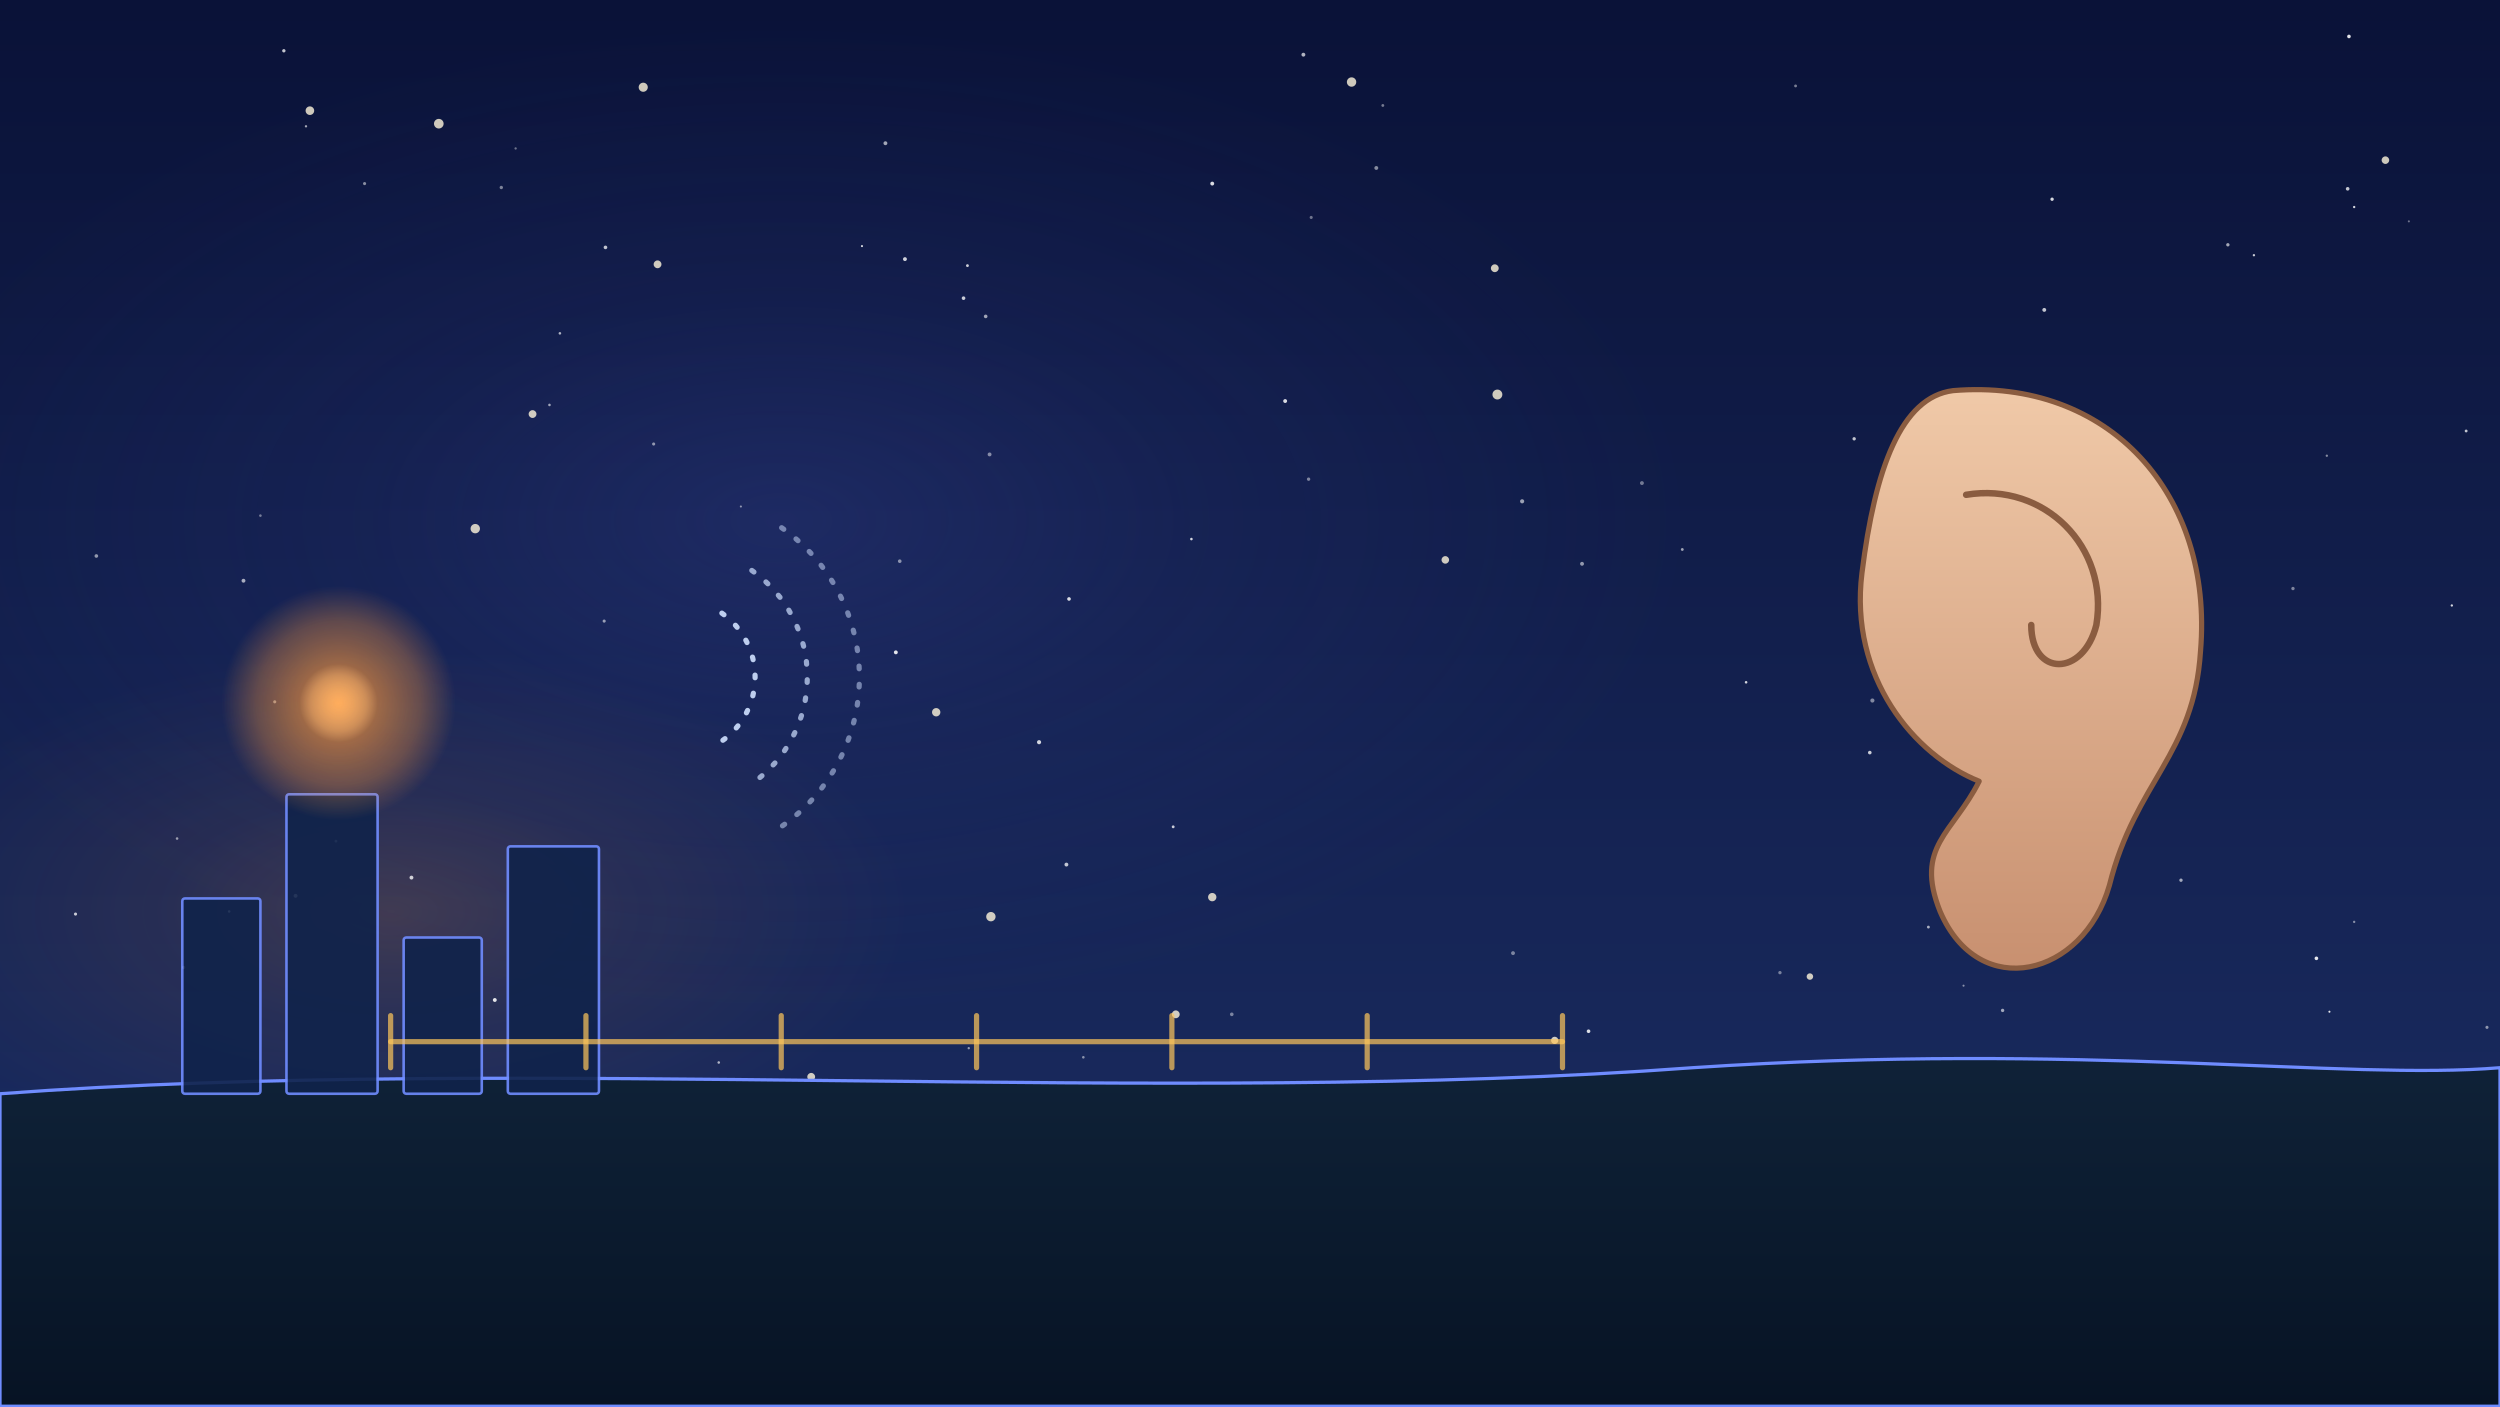
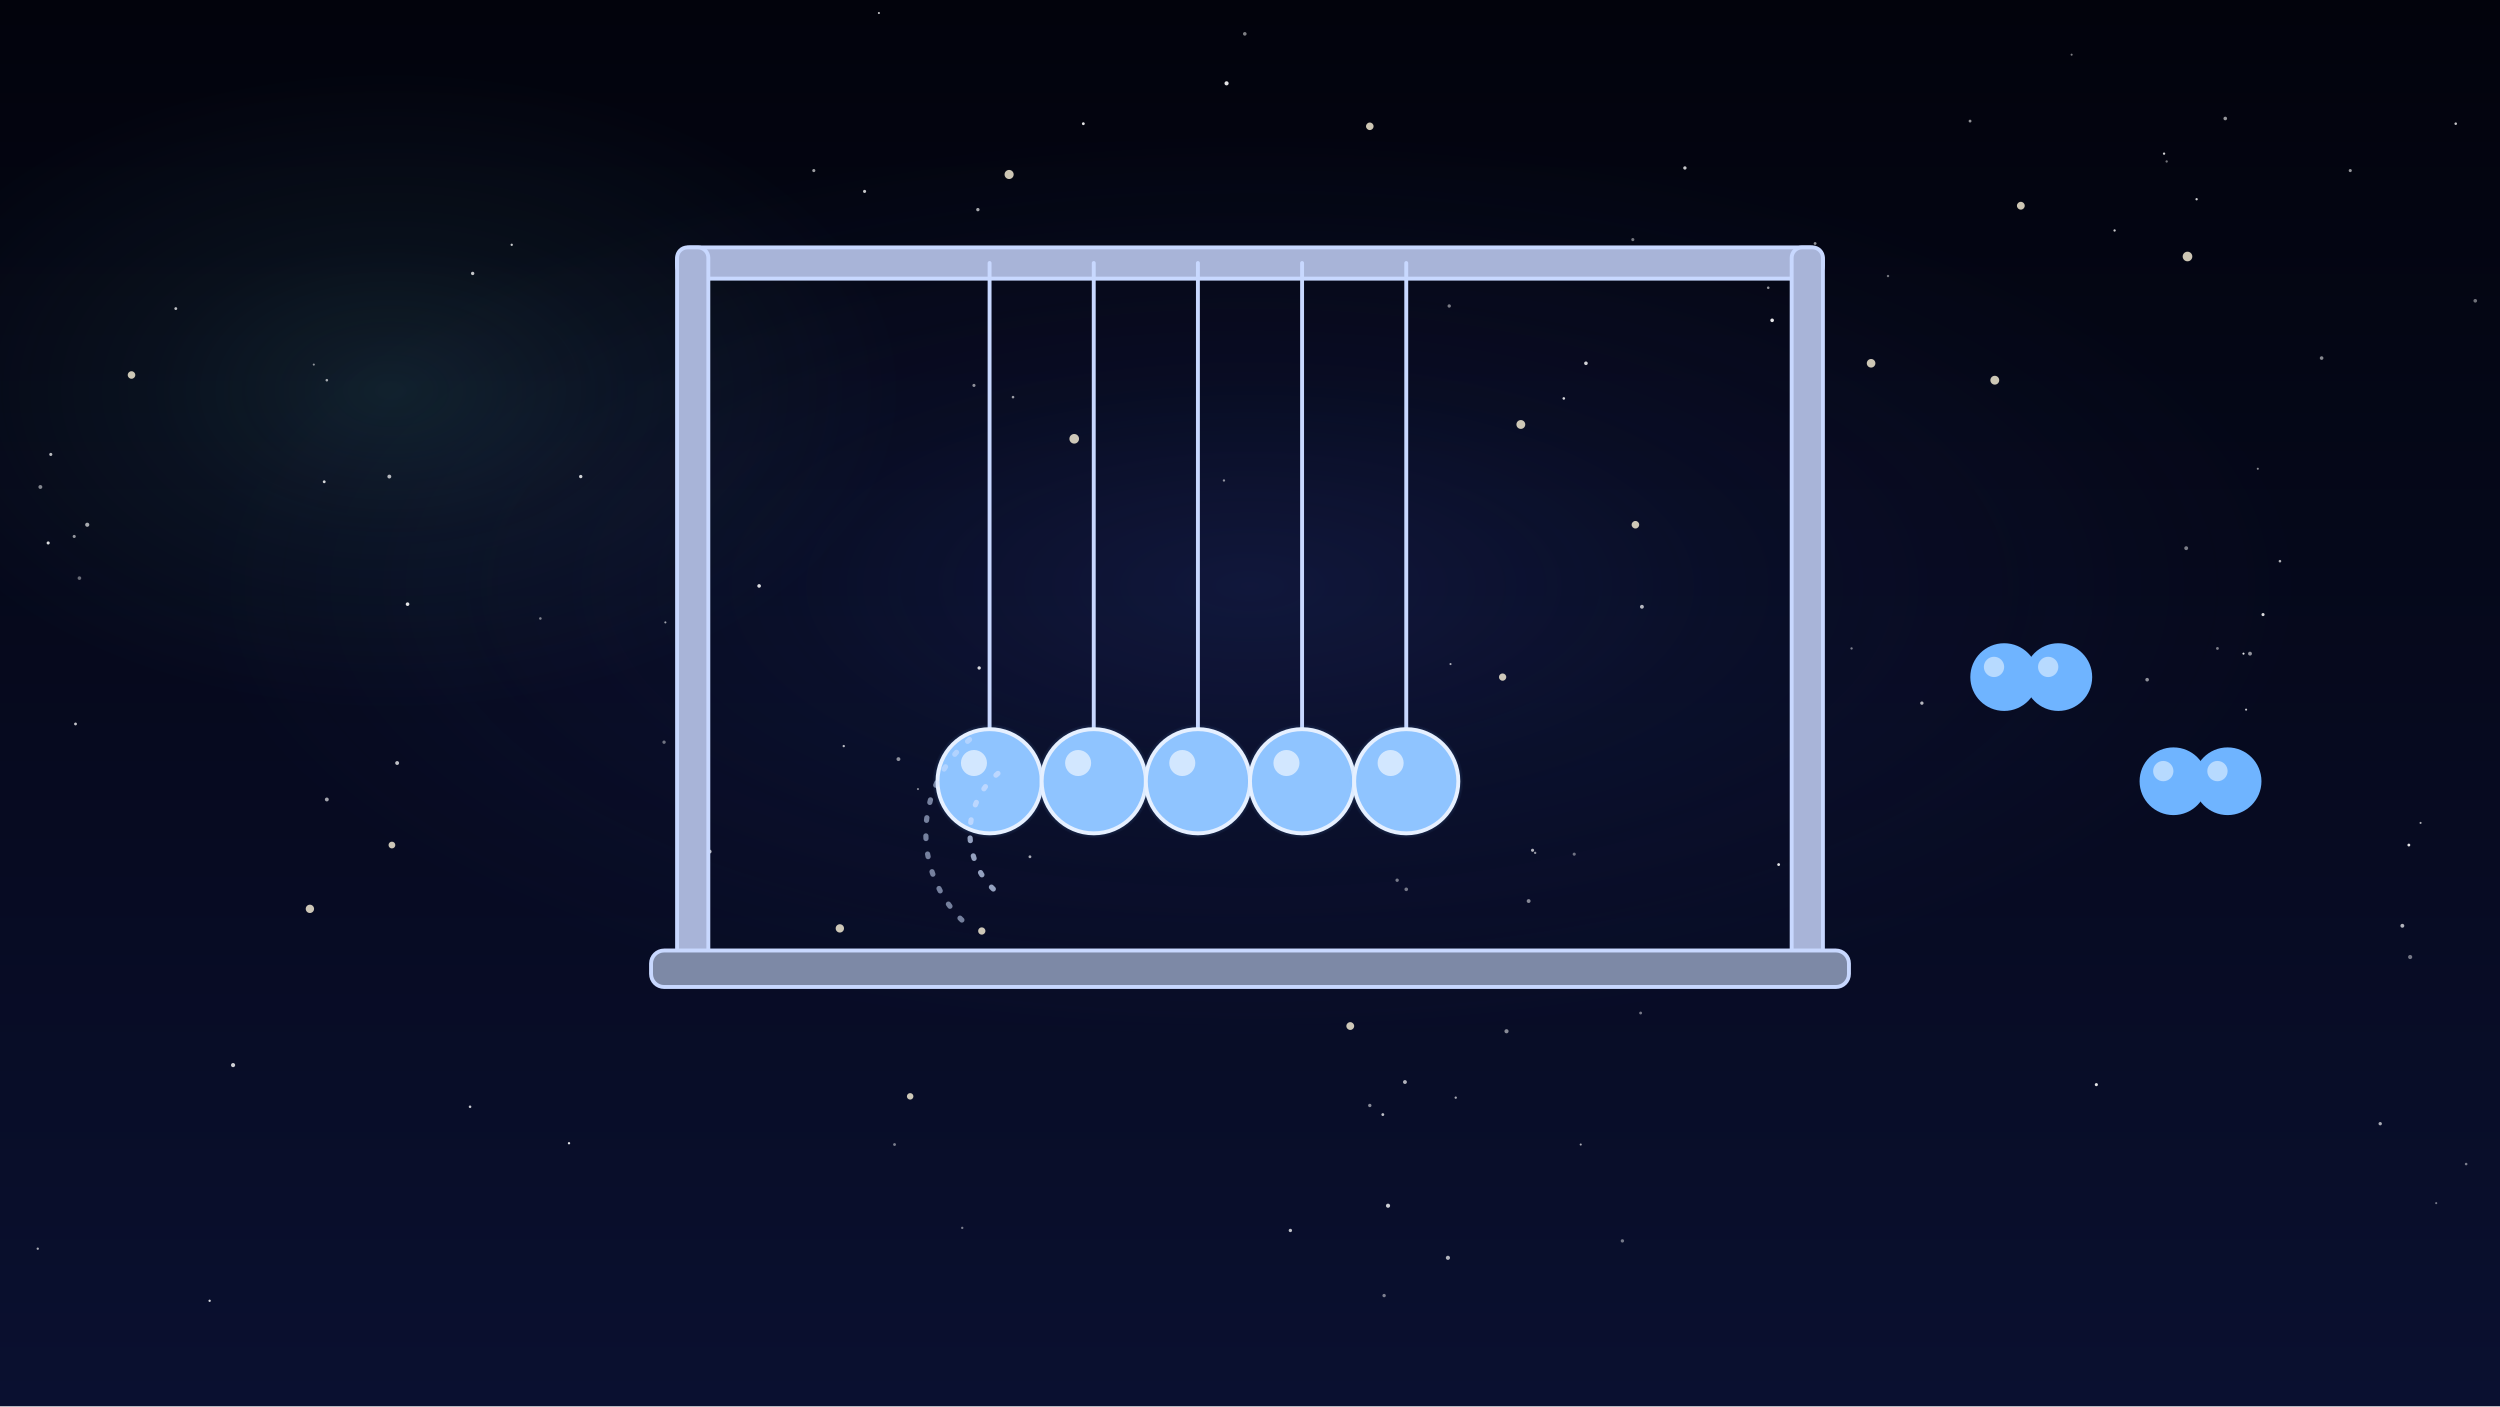
<svg xmlns="http://www.w3.org/2000/svg" viewBox="0 0 1920 1080" width="1920" height="1080">
  <defs>
-     <linearGradient id="U028l1" x1="0" y1="0" x2="0" y2="1">
-       <stop offset="0" stop-color="#0a1238" />
-       <stop offset="1" stop-color="#1c2f66" />
+     <linearGradient id="U027l1" x1="0" y1="0" x2="0" y2="1">
+       <stop offset="0" stop-color="#02030c" />
+       <stop offset="1" stop-color="#0a1030" />
    </linearGradient>
-     <radialGradient id="U028r2" cx=".5" cy=".5" r=".5">
-       <stop offset="0" stop-color="#3c4aa0" stop-opacity="1" />
-       <stop offset="0.45" stop-color="#3c4aa0" stop-opacity=".4" />
-       <stop offset="1" stop-color="#3c4aa0" stop-opacity="0" />
+     <radialGradient id="U027r2" cx=".5" cy=".5" r=".5">
+       <stop offset="0" stop-color="#2a3a88" stop-opacity="1" />
+       <stop offset="0.45" stop-color="#2a3a88" stop-opacity=".4" />
+       <stop offset="1" stop-color="#2a3a88" stop-opacity="0" />
    </radialGradient>
-     <radialGradient id="U028r3" cx=".5" cy=".5" r=".5">
-       <stop offset="0" stop-color="#ff9a3c" stop-opacity="1" />
-       <stop offset="0.45" stop-color="#ff9a3c" stop-opacity=".4" />
-       <stop offset="1" stop-color="#ff9a3c" stop-opacity="0" />
+     <radialGradient id="U027r3" cx=".5" cy=".5" r=".5">
+       <stop offset="0" stop-color="#6fe0d0" stop-opacity="1" />
+       <stop offset="0.45" stop-color="#6fe0d0" stop-opacity=".4" />
+       <stop offset="1" stop-color="#6fe0d0" stop-opacity="0" />
    </radialGradient>
-     <linearGradient id="U028l4" x1="0" y1="0" x2="0" y2="1">
-       <stop offset="0" stop-color="#0f2238" />
-       <stop offset="1" stop-color="#071324" />
-     </linearGradient>
-     <radialGradient id="U028r5" cx=".5" cy=".5" r=".5">
-       <stop offset="0" stop-color="#fff6dc" stop-opacity="1" />
-       <stop offset="0.7" stop-color="#fff6dc" stop-opacity=".4" />
-       <stop offset="1" stop-color="#fff6dc" stop-opacity="0" />
+     <radialGradient id="U027r4" cx=".5" cy=".5" r=".5">
+       <stop offset="0" stop-color="#6fb4ff" stop-opacity="1" />
+       <stop offset="0.8" stop-color="#6fb4ff" stop-opacity=".4" />
+       <stop offset="1" stop-color="#6fb4ff" stop-opacity="0" />
    </radialGradient>
-     <radialGradient id="U028r6" cx=".5" cy=".5" r=".5">
-       <stop offset="0" stop-color="#ff9a3c" stop-opacity="1" />
-       <stop offset="0.7" stop-color="#ff9a3c" stop-opacity=".4" />
-       <stop offset="1" stop-color="#ff9a3c" stop-opacity="0" />
-     </radialGradient>
-     <linearGradient id="U028l7" x1="0" y1="0" x2="0" y2="1">
-       <stop offset="0" stop-color="#f0c9a8" />
-       <stop offset="1" stop-color="#c89070" />
-     </linearGradient>
  </defs>
-   <rect id="bg-sky" width="1920" height="1080" fill="url(#U028l1)" />
-   <g id="mv-drift-nebula-bg-u028">
-     <ellipse cx="600" cy="400" rx="700" ry="380" fill="url(#U028r2)" opacity="0.3" />
-   </g>
-   <ellipse cx="300" cy="700" rx="400" ry="200" fill="url(#U028r3)" opacity="0.18" />
+   <rect id="bg-sky" width="1920" height="1080" fill="url(#U027l1)" />
+   <g id="mv-drift-nebula-bg-u027">
+     <ellipse cx="960" cy="450" rx="800" ry="350" fill="url(#U027r2)" opacity="0.3" />
+   </g>
+   <ellipse cx="300" cy="300" rx="400" ry="250" fill="url(#U027r3)" opacity="0.12" />
  <g id="stars-bg-small">
-     <circle cx="1001" cy="42" r="1.5" fill="#fff" opacity="0.68" />
-     <circle cx="1226" cy="929" r="0.8" fill="#fff" opacity="0.58" />
-     <circle cx="798" cy="570" r="1.6" fill="#fff" opacity="0.81" />
-     <circle cx="1436" cy="578" r="1.4" fill="#fff" opacity="0.77" />
-     <circle cx="1261" cy="371" r="1.5" fill="#fff" opacity="0.41" />
-     <circle cx="1477" cy="566" r="1.1" fill="#fff" opacity="0.61" />
-     <circle cx="187" cy="446" r="1.5" fill="#fff" opacity="0.63" />
-     <circle cx="1789" cy="777" r="0.8" fill="#fff" opacity="0.89" />
-     <circle cx="1628" cy="585" r="1.1" fill="#fff" opacity="0.54" />
-     <circle cx="200" cy="396" r="1.0" fill="#fff" opacity="0.42" />
-     <circle cx="1361" cy="989" r="1.6" fill="#fff" opacity="0.87" />
-     <circle cx="1910" cy="789" r="1.2" fill="#fff" opacity="0.52" />
-     <circle cx="464" cy="477" r="1.2" fill="#fff" opacity="0.56" />
-     <circle cx="744" cy="805" r="0.9" fill="#fff" opacity="0.54" />
-     <circle cx="987" cy="308" r="1.5" fill="#fff" opacity="0.84" />
-     <circle cx="327" cy="877" r="1.6" fill="#fff" opacity="0.62" />
-     <circle cx="218" cy="39" r="1.3" fill="#fff" opacity="0.75" />
-     <circle cx="1341" cy="524" r="1.0" fill="#fff" opacity="0.81" />
-     <circle cx="1286" cy="893" r="1.0" fill="#fff" opacity="0.90" />
-     <circle cx="176" cy="700" r="1.0" fill="#fff" opacity="0.90" />
-     <circle cx="1380" cy="944" r="1.4" fill="#fff" opacity="0.46" />
-     <circle cx="441" cy="969" r="1.4" fill="#fff" opacity="0.80" />
-     <circle cx="211" cy="539" r="1.2" fill="#fff" opacity="0.52" />
-     <circle cx="1379" cy="66" r="1.1" fill="#fff" opacity="0.45" />
-     <circle cx="1103" cy="949" r="1.0" fill="#fff" opacity="0.68" />
-     <circle cx="695" cy="199" r="1.5" fill="#fff" opacity="0.80" />
-     <circle cx="1367" cy="747" r="1.3" fill="#fff" opacity="0.42" />
-     <circle cx="396" cy="114" r="0.9" fill="#fff" opacity="0.40" />
-     <circle cx="136" cy="644" r="1.0" fill="#fff" opacity="0.55" />
-     <circle cx="552" cy="816" r="1.0" fill="#fff" opacity="0.65" />
-     <circle cx="1438" cy="538" r="1.6" fill="#fff" opacity="0.47" />
-     <circle cx="316" cy="674" r="1.5" fill="#fff" opacity="0.77" />
-     <circle cx="523" cy="893" r="1.0" fill="#fff" opacity="0.51" />
-     <circle cx="868" cy="867" r="0.9" fill="#fff" opacity="0.84" />
-     <circle cx="1543" cy="435" r="1.3" fill="#fff" opacity="0.62" />
-     <circle cx="1254" cy="954" r="0.9" fill="#fff" opacity="0.54" />
-     <circle cx="58" cy="702" r="1.2" fill="#fff" opacity="0.76" />
-     <circle cx="235" cy="97" r="0.9" fill="#fff" opacity="0.63" />
-     <circle cx="662" cy="189" r="0.8" fill="#fff" opacity="0.87" />
-     <circle cx="502" cy="341" r="1.2" fill="#fff" opacity="0.53" />
-     <circle cx="569" cy="389" r="0.8" fill="#fff" opacity="0.52" />
-     <circle cx="1057" cy="129" r="1.5" fill="#fff" opacity="0.50" />
-     <circle cx="1787" cy="350" r="0.9" fill="#fff" opacity="0.49" />
-     <circle cx="1883" cy="465" r="0.9" fill="#fff" opacity="0.82" />
-     <circle cx="1761" cy="452" r="1.3" fill="#fff" opacity="0.46" />
-     <circle cx="430" cy="256" r="1.0" fill="#fff" opacity="0.66" />
-     <circle cx="1292" cy="422" r="1.1" fill="#fff" opacity="0.59" />
-     <circle cx="1169" cy="385" r="1.6" fill="#fff" opacity="0.58" />
-     <circle cx="1882" cy="837" r="0.9" fill="#fff" opacity="0.89" />
-     <circle cx="1486" cy="891" r="1.2" fill="#fff" opacity="0.48" />
-     <circle cx="1808" cy="708" r="0.9" fill="#fff" opacity="0.49" />
-     <circle cx="757" cy="243" r="1.4" fill="#fff" opacity="0.60" />
-     <circle cx="141" cy="743" r="1.3" fill="#fff" opacity="0.65" />
-     <circle cx="465" cy="190" r="1.4" fill="#fff" opacity="0.74" />
-     <circle cx="212" cy="887" r="1.2" fill="#fff" opacity="0.86" />
-     <circle cx="1220" cy="792" r="1.4" fill="#fff" opacity="0.85" />
-     <circle cx="1483" cy="879" r="1.5" fill="#fff" opacity="0.41" />
-     <circle cx="1183" cy="928" r="1.1" fill="#fff" opacity="0.65" />
-     <circle cx="1803" cy="145" r="1.4" fill="#fff" opacity="0.75" />
-     <circle cx="1850" cy="170" r="0.8" fill="#fff" opacity="0.40" />
-     <circle cx="74" cy="427" r="1.4" fill="#fff" opacity="0.54" />
-     <circle cx="1162" cy="732" r="1.5" fill="#fff" opacity="0.44" />
-     <circle cx="1675" cy="676" r="1.3" fill="#fff" opacity="0.61" />
-     <circle cx="258" cy="646" r="1.1" fill="#fff" opacity="0.58" />
-     <circle cx="760" cy="349" r="1.5" fill="#fff" opacity="0.48" />
-     <circle cx="1537" cy="418" r="0.9" fill="#fff" opacity="0.89" />
-     <circle cx="1183" cy="835" r="1.5" fill="#fff" opacity="0.67" />
-     <circle cx="130" cy="994" r="1.5" fill="#fff" opacity="0.50" />
-     <circle cx="1808" cy="159" r="0.9" fill="#fff" opacity="0.83" />
-     <circle cx="688" cy="501" r="1.5" fill="#fff" opacity="0.88" />
-     <circle cx="1779" cy="736" r="1.4" fill="#fff" opacity="0.89" />
-     <circle cx="901" cy="635" r="1.1" fill="#fff" opacity="0.77" />
-     <circle cx="385" cy="144" r="1.3" fill="#fff" opacity="0.46" />
-     <circle cx="915" cy="414" r="1.0" fill="#fff" opacity="0.82" />
-     <circle cx="740" cy="229" r="1.4" fill="#fff" opacity="0.78" />
-     <circle cx="819" cy="664" r="1.5" fill="#fff" opacity="0.74" />
-     <circle cx="1894" cy="331" r="1.1" fill="#fff" opacity="0.75" />
-     <circle cx="1424" cy="337" r="1.3" fill="#fff" opacity="0.74" />
-     <circle cx="1731" cy="196" r="0.9" fill="#fff" opacity="0.78" />
-     <circle cx="1007" cy="167" r="1.2" fill="#fff" opacity="0.40" />
-     <circle cx="691" cy="431" r="1.4" fill="#fff" opacity="0.50" />
-     <circle cx="931" cy="141" r="1.5" fill="#fff" opacity="0.84" />
-     <circle cx="946" cy="779" r="1.4" fill="#fff" opacity="0.43" />
-     <circle cx="1616" cy="496" r="1.5" fill="#fff" opacity="0.89" />
-     <circle cx="680" cy="110" r="1.5" fill="#fff" opacity="0.62" />
-     <circle cx="380" cy="768" r="1.5" fill="#fff" opacity="0.87" />
-     <circle cx="1460" cy="431" r="1.2" fill="#fff" opacity="0.58" />
-     <circle cx="1215" cy="433" r="1.5" fill="#fff" opacity="0.54" />
-     <circle cx="1508" cy="757" r="0.8" fill="#fff" opacity="0.50" />
-     <circle cx="1672" cy="829" r="0.9" fill="#fff" opacity="0.72" />
-     <circle cx="1390" cy="886" r="1.5" fill="#fff" opacity="0.53" />
-     <circle cx="1570" cy="238" r="1.5" fill="#fff" opacity="0.75" />
-     <circle cx="280" cy="141" r="1.2" fill="#fff" opacity="0.51" />
-     <circle cx="743" cy="204" r="1.1" fill="#fff" opacity="0.78" />
-     <circle cx="1804" cy="28" r="1.4" fill="#fff" opacity="0.88" />
-     <circle cx="1481" cy="712" r="1.1" fill="#fff" opacity="0.64" />
-     <circle cx="821" cy="460" r="1.4" fill="#fff" opacity="0.84" />
-     <circle cx="422" cy="311" r="1.0" fill="#fff" opacity="0.60" />
-     <circle cx="1576" cy="153" r="1.3" fill="#fff" opacity="0.83" />
-     <circle cx="129" cy="855" r="0.9" fill="#fff" opacity="0.63" />
-     <circle cx="478" cy="932" r="1.2" fill="#fff" opacity="0.69" />
-     <circle cx="1062" cy="81" r="1.1" fill="#fff" opacity="0.44" />
-     <circle cx="1538" cy="776" r="1.3" fill="#fff" opacity="0.60" />
-     <circle cx="1711" cy="188" r="1.3" fill="#fff" opacity="0.62" />
-     <circle cx="1504" cy="358" r="1.5" fill="#fff" opacity="0.86" />
-     <circle cx="227" cy="688" r="1.5" fill="#fff" opacity="0.85" />
-     <circle cx="676" cy="990" r="1.0" fill="#fff" opacity="0.44" />
-     <circle cx="832" cy="812" r="1.0" fill="#fff" opacity="0.50" />
-     <circle cx="1005" cy="368" r="1.3" fill="#fff" opacity="0.46" />
-     <circle cx="1615" cy="349" r="1.2" fill="#fff" opacity="0.71" />
-   </g>
-   <g id="mv-glint-s1-u028">
-     <circle cx="494" cy="67" r="3.5" fill="#fff6dc" opacity=".8" />
-     <circle cx="903" cy="779" r="3.0" fill="#fff6dc" opacity=".8" />
-     <circle cx="1832" cy="123" r="2.9" fill="#fff6dc" opacity=".8" />
-     <circle cx="1038" cy="63" r="3.6" fill="#fff6dc" opacity=".8" />
-     <circle cx="1110" cy="430" r="2.9" fill="#fff6dc" opacity=".8" />
-     <circle cx="409" cy="318" r="3.0" fill="#fff6dc" opacity=".8" />
-   </g>
-   <g id="mv-glint-s2-u028">
-     <circle cx="1148" cy="206" r="3.0" fill="#fff6dc" opacity=".8" />
-     <circle cx="365" cy="406" r="3.6" fill="#fff6dc" opacity=".8" />
-     <circle cx="719" cy="547" r="3.2" fill="#fff6dc" opacity=".8" />
-     <circle cx="238" cy="85" r="3.3" fill="#fff6dc" opacity=".8" />
-     <circle cx="1150" cy="303" r="3.8" fill="#fff6dc" opacity=".8" />
-     <circle cx="337" cy="95" r="3.7" fill="#fff6dc" opacity=".8" />
-   </g>
-   <g id="mv-glint-s3-u028">
-     <circle cx="623" cy="827" r="3.0" fill="#fff6dc" opacity=".8" />
-     <circle cx="1390" cy="750" r="2.5" fill="#fff6dc" opacity=".8" />
-     <circle cx="1194" cy="799" r="2.8" fill="#fff6dc" opacity=".8" />
-     <circle cx="505" cy="203" r="3.0" fill="#fff6dc" opacity=".8" />
-     <circle cx="761" cy="704" r="3.6" fill="#fff6dc" opacity=".8" />
-     <circle cx="931" cy="689" r="3.2" fill="#fff6dc" opacity=".8" />
-   </g>
-   <g id="ground-bg">
-     <path d="M0 840C400 810 900 850 1300 820C1600 800 1800 830 1920 820L1920 1080L0 1080Z" fill="url(#U028l4)" stroke="#6f8cff" stroke-width="2.5" stroke-linecap="round" stroke-linejoin="round" opacity="1" />
-   </g>
-   <g id="city-skyline-bg">
-     <rect x="140" y="690" width="60" height="150" rx="2" fill="#10224a" stroke="#6f8cff" stroke-width="2" opacity="0.9" />
-     <rect x="220" y="610" width="70" height="230" rx="2" fill="#10224a" stroke="#6f8cff" stroke-width="2" opacity="0.9" />
-     <rect x="310" y="720" width="60" height="120" rx="2" fill="#10224a" stroke="#6f8cff" stroke-width="2" opacity="0.9" />
-     <rect x="390" y="650" width="70" height="190" rx="2" fill="#10224a" stroke="#6f8cff" stroke-width="2" opacity="0.9" />
-   </g>
-   <g id="mv-core-swell-fireball">
-     <circle cx="260" cy="540" r="30" fill="url(#U028r5)" stroke="none" stroke-width="3" opacity="1" />
-     <circle cx="260" cy="540" r="90" fill="url(#U028r6)" stroke="none" stroke-width="3" opacity="0.8" />
-   </g>
-   <g id="distance-ruler-line">
-     <path d="M300 800L1200 800" fill="none" stroke="#ffc65a" stroke-width="4" stroke-linecap="round" stroke-linejoin="round" opacity="0.7" />
-     <path d="M300 780L300 820" fill="none" stroke="#ffc65a" stroke-width="4" stroke-linecap="round" stroke-linejoin="round" opacity="0.7" />
-     <path d="M450 780L450 820" fill="none" stroke="#ffc65a" stroke-width="4" stroke-linecap="round" stroke-linejoin="round" opacity="0.7" />
-     <path d="M600 780L600 820" fill="none" stroke="#ffc65a" stroke-width="4" stroke-linecap="round" stroke-linejoin="round" opacity="0.7" />
-     <path d="M750 780L750 820" fill="none" stroke="#ffc65a" stroke-width="4" stroke-linecap="round" stroke-linejoin="round" opacity="0.7" />
-     <path d="M900 780L900 820" fill="none" stroke="#ffc65a" stroke-width="4" stroke-linecap="round" stroke-linejoin="round" opacity="0.7" />
-     <path d="M1050 780L1050 820" fill="none" stroke="#ffc65a" stroke-width="4" stroke-linecap="round" stroke-linejoin="round" opacity="0.7" />
-     <path d="M1200 780L1200 820" fill="none" stroke="#ffc65a" stroke-width="4" stroke-linecap="round" stroke-linejoin="round" opacity="0.7" />
-   </g>
-   <g id="mv-path-sound-wave" data-path="M520 520C700 520 900 520 1050 520" data-rot="0" data-dur="2.2">
-     <path d="M554.4 470.9A60 60 0 0 1 554.4 569.1" fill="none" stroke="#cfe0ff" stroke-width="4" stroke-linecap="round" stroke-linejoin="round" opacity="0.9" stroke-dasharray="2 12" />
-     <path d="M577.4 438.1A100 100 0 0 1 577.4 601.9" fill="none" stroke="#cfe0ff" stroke-width="4" stroke-linecap="round" stroke-linejoin="round" opacity="0.702" stroke-dasharray="2 12" />
-     <path d="M600.3 405.3A140 140 0 0 1 600.3 634.7" fill="none" stroke="#cfe0ff" stroke-width="4" stroke-linecap="round" stroke-linejoin="round" opacity="0.504" stroke-dasharray="2 12" />
-   </g>
-   <g id="mv-shake-ear-organ" data-amp="3" data-delay="2.4">
-     <path d="M1500 300C1620 290 1700 380 1690 500C1685 580 1640 600 1620 680C1600 750 1520 770 1490 700C1470 650 1500 640 1520 600C1470 580 1420 520 1430 440C1440 360 1460 305 1500 300Z" fill="url(#U028l7)" stroke="#8a5c40" stroke-width="4" stroke-linecap="round" stroke-linejoin="round" opacity="1" />
-     <path d="M1510 380C1570 370 1620 420 1610 480C1600 520 1560 520 1560 480" fill="none" stroke="#8a5c40" stroke-width="5" stroke-linecap="round" stroke-linejoin="round" opacity="1" />
+     <circle cx="1610" cy="833" r="1.2" fill="#fff" opacity="0.89" />
+     <circle cx="251" cy="614" r="1.5" fill="#fff" opacity="0.63" />
+     <circle cx="1394" cy="187" r="1.1" fill="#fff" opacity="0.56" />
+     <circle cx="393" cy="188" r="0.9" fill="#fff" opacity="0.78" />
+     <circle cx="1894" cy="894" r="1.0" fill="#fff" opacity="0.47" />
+     <circle cx="1157" cy="792" r="1.6" fill="#fff" opacity="0.52" />
+     <circle cx="1662" cy="118" r="0.9" fill="#fff" opacity="0.81" />
+     <circle cx="1246" cy="953" r="1.3" fill="#fff" opacity="0.44" />
+     <circle cx="687" cy="879" r="1.1" fill="#fff" opacity="0.46" />
+     <circle cx="1422" cy="498" r="0.9" fill="#fff" opacity="0.47" />
+     <circle cx="991" cy="945" r="1.3" fill="#fff" opacity="0.75" />
+     <circle cx="61" cy="444" r="1.4" fill="#fff" opacity="0.40" />
+     <circle cx="752" cy="513" r="1.3" fill="#fff" opacity="0.84" />
+     <circle cx="1066" cy="926" r="1.6" fill="#fff" opacity="0.80" />
+     <circle cx="625" cy="131" r="1.2" fill="#fff" opacity="0.61" />
+     <circle cx="1062" cy="856" r="1.1" fill="#fff" opacity="0.74" />
+     <circle cx="1261" cy="466" r="1.5" fill="#fff" opacity="0.70" />
+     <circle cx="1179" cy="655" r="0.9" fill="#fff" opacity="0.57" />
+     <circle cx="1783" cy="275" r="1.4" fill="#fff" opacity="0.52" />
+     <circle cx="1725" cy="545" r="0.8" fill="#fff" opacity="0.77" />
+     <circle cx="1738" cy="472" r="1.2" fill="#fff" opacity="0.85" />
+     <circle cx="942" cy="64" r="1.6" fill="#fff" opacity="0.89" />
+     <circle cx="510" cy="570" r="1.3" fill="#fff" opacity="0.42" />
+     <circle cx="1214" cy="879" r="0.8" fill="#fff" opacity="0.66" />
+     <circle cx="511" cy="478" r="0.8" fill="#fff" opacity="0.62" />
+     <circle cx="1114" cy="510" r="0.8" fill="#fff" opacity="0.66" />
+     <circle cx="791" cy="658" r="1.1" fill="#fff" opacity="0.65" />
+     <circle cx="29" cy="959" r="0.9" fill="#fff" opacity="0.65" />
+     <circle cx="1709" cy="91" r="1.4" fill="#fff" opacity="0.58" />
+     <circle cx="1254" cy="184" r="1.2" fill="#fff" opacity="0.45" />
+     <circle cx="1649" cy="522" r="1.4" fill="#fff" opacity="0.55" />
+     <circle cx="1476" cy="540" r="1.3" fill="#fff" opacity="0.70" />
+     <circle cx="1052" cy="849" r="1.3" fill="#fff" opacity="0.52" />
+     <circle cx="415" cy="475" r="1.0" fill="#fff" opacity="0.48" />
+     <circle cx="1664" cy="124" r="0.9" fill="#fff" opacity="0.44" />
+     <circle cx="1201" cy="306" r="1.0" fill="#fff" opacity="0.84" />
+     <circle cx="1361" cy="246" r="1.4" fill="#fff" opacity="0.90" />
+     <circle cx="1851" cy="735" r="1.6" fill="#fff" opacity="0.44" />
+     <circle cx="1294" cy="129" r="1.3" fill="#fff" opacity="0.77" />
+     <circle cx="675" cy="10" r="0.8" fill="#fff" opacity="0.76" />
+     <circle cx="446" cy="366" r="1.3" fill="#fff" opacity="0.82" />
+     <circle cx="1591" cy="42" r="0.8" fill="#fff" opacity="0.49" />
+     <circle cx="781" cy="735" r="1.2" fill="#fff" opacity="0.41" />
+     <circle cx="1703" cy="498" r="1.1" fill="#fff" opacity="0.47" />
+     <circle cx="313" cy="464" r="1.4" fill="#fff" opacity="0.89" />
+     <circle cx="1805" cy="131" r="1.2" fill="#fff" opacity="0.58" />
+     <circle cx="67" cy="403" r="1.6" fill="#fff" opacity="0.65" />
+     <circle cx="241" cy="280" r="0.8" fill="#fff" opacity="0.54" />
+     <circle cx="1723" cy="502" r="0.8" fill="#fff" opacity="0.90" />
+     <circle cx="1079" cy="831" r="1.5" fill="#fff" opacity="0.68" />
+     <circle cx="1624" cy="177" r="0.9" fill="#fff" opacity="0.78" />
+     <circle cx="1728" cy="502" r="1.5" fill="#fff" opacity="0.56" />
+     <circle cx="361" cy="850" r="1.0" fill="#fff" opacity="0.77" />
+     <circle cx="1901" cy="231" r="1.4" fill="#fff" opacity="0.43" />
+     <circle cx="1080" cy="683" r="1.4" fill="#fff" opacity="0.44" />
+     <circle cx="1377" cy="641" r="1.3" fill="#fff" opacity="0.42" />
+     <circle cx="437" cy="878" r="0.9" fill="#fff" opacity="0.89" />
+     <circle cx="648" cy="573" r="0.9" fill="#fff" opacity="0.72" />
+     <circle cx="1687" cy="153" r="0.9" fill="#fff" opacity="0.81" />
+     <circle cx="778" cy="305" r="1.0" fill="#fff" opacity="0.60" />
+     <circle cx="751" cy="161" r="1.3" fill="#fff" opacity="0.65" />
+     <circle cx="912" cy="603" r="1.6" fill="#fff" opacity="0.49" />
+     <circle cx="705" cy="606" r="0.8" fill="#fff" opacity="0.52" />
+     <circle cx="1845" cy="711" r="1.5" fill="#fff" opacity="0.69" />
+     <circle cx="1734" cy="360" r="0.8" fill="#fff" opacity="0.54" />
+     <circle cx="898" cy="568" r="1.5" fill="#fff" opacity="0.84" />
+     <circle cx="39" cy="349" r="1.2" fill="#fff" opacity="0.72" />
+     <circle cx="31" cy="374" r="1.5" fill="#fff" opacity="0.51" />
+     <circle cx="956" cy="26" r="1.4" fill="#fff" opacity="0.49" />
+     <circle cx="690" cy="583" r="1.5" fill="#fff" opacity="0.54" />
+     <circle cx="1450" cy="212" r="0.9" fill="#fff" opacity="0.46" />
+     <circle cx="1118" cy="843" r="0.9" fill="#fff" opacity="0.65" />
+     <circle cx="832" cy="95" r="1.1" fill="#fff" opacity="0.89" />
+     <circle cx="363" cy="210" r="1.3" fill="#fff" opacity="0.76" />
+     <circle cx="249" cy="370" r="1.1" fill="#fff" opacity="0.83" />
+     <circle cx="1358" cy="221" r="1.0" fill="#fff" opacity="0.57" />
+     <circle cx="1513" cy="93" r="1.1" fill="#fff" opacity="0.56" />
+     <circle cx="1859" cy="632" r="0.8" fill="#fff" opacity="0.66" />
+     <circle cx="1886" cy="95" r="1.0" fill="#fff" opacity="0.75" />
+     <circle cx="37" cy="417" r="1.2" fill="#fff" opacity="0.86" />
+     <circle cx="748" cy="296" r="1.2" fill="#fff" opacity="0.55" />
+     <circle cx="583" cy="450" r="1.4" fill="#fff" opacity="0.87" />
+     <circle cx="299" cy="366" r="1.5" fill="#fff" opacity="0.70" />
+     <circle cx="632" cy="201" r="0.9" fill="#fff" opacity="0.49" />
+     <circle cx="305" cy="586" r="1.5" fill="#fff" opacity="0.74" />
+     <circle cx="545" cy="654" r="1.5" fill="#fff" opacity="0.70" />
+     <circle cx="179" cy="818" r="1.6" fill="#fff" opacity="0.80" />
+     <circle cx="1209" cy="656" r="1.2" fill="#fff" opacity="0.42" />
+     <circle cx="57" cy="412" r="1.2" fill="#fff" opacity="0.57" />
+     <circle cx="1073" cy="676" r="1.3" fill="#fff" opacity="0.45" />
+     <circle cx="1177" cy="653" r="1.2" fill="#fff" opacity="0.69" />
+     <circle cx="1260" cy="778" r="1.1" fill="#fff" opacity="0.45" />
+     <circle cx="1174" cy="692" r="1.5" fill="#fff" opacity="0.51" />
+     <circle cx="1112" cy="966" r="1.6" fill="#fff" opacity="0.69" />
+     <circle cx="1366" cy="664" r="1.1" fill="#fff" opacity="0.88" />
+     <circle cx="664" cy="147" r="1.2" fill="#fff" opacity="0.78" />
+     <circle cx="1850" cy="649" r="1.1" fill="#fff" opacity="0.90" />
+     <circle cx="1218" cy="279" r="1.4" fill="#fff" opacity="0.82" />
+     <circle cx="135" cy="237" r="1.1" fill="#fff" opacity="0.73" />
+     <circle cx="58" cy="556" r="1.1" fill="#fff" opacity="0.76" />
+     <circle cx="1751" cy="431" r="1.0" fill="#fff" opacity="0.69" />
+     <circle cx="739" cy="943" r="0.9" fill="#fff" opacity="0.46" />
+     <circle cx="251" cy="292" r="1.0" fill="#fff" opacity="0.64" />
+     <circle cx="940" cy="369" r="0.9" fill="#fff" opacity="0.55" />
+     <circle cx="1871" cy="924" r="0.8" fill="#fff" opacity="0.45" />
+     <circle cx="161" cy="999" r="0.9" fill="#fff" opacity="0.84" />
+     <circle cx="1063" cy="995" r="1.3" fill="#fff" opacity="0.47" />
+     <circle cx="1828" cy="863" r="1.3" fill="#fff" opacity="0.65" />
+     <circle cx="1679" cy="421" r="1.5" fill="#fff" opacity="0.47" />
+     <circle cx="1113" cy="235" r="1.3" fill="#fff" opacity="0.47" />
+   </g>
+   <g id="mv-glint-s1-u027">
+     <circle cx="1552" cy="158" r="3.0" fill="#fff6dc" opacity=".8" />
+     <circle cx="775" cy="134" r="3.5" fill="#fff6dc" opacity=".8" />
+     <circle cx="101" cy="288" r="2.9" fill="#fff6dc" opacity=".8" />
+     <circle cx="238" cy="698" r="3.2" fill="#fff6dc" opacity=".8" />
+     <circle cx="645" cy="713" r="3.2" fill="#fff6dc" opacity=".8" />
+     <circle cx="1256" cy="403" r="2.9" fill="#fff6dc" opacity=".8" />
+   </g>
+   <g id="mv-glint-s2-u027">
+     <circle cx="1680" cy="197" r="3.7" fill="#fff6dc" opacity=".8" />
+     <circle cx="1037" cy="788" r="3.0" fill="#fff6dc" opacity=".8" />
+     <circle cx="1154" cy="520" r="2.8" fill="#fff6dc" opacity=".8" />
+     <circle cx="301" cy="649" r="2.6" fill="#fff6dc" opacity=".8" />
+     <circle cx="1532" cy="292" r="3.4" fill="#fff6dc" opacity=".8" />
+     <circle cx="654" cy="204" r="3.0" fill="#fff6dc" opacity=".8" />
+   </g>
+   <g id="mv-glint-s3-u027">
+     <circle cx="1437" cy="279" r="3.3" fill="#fff6dc" opacity=".8" />
+     <circle cx="1168" cy="326" r="3.4" fill="#fff6dc" opacity=".8" />
+     <circle cx="1052" cy="97" r="2.9" fill="#fff6dc" opacity=".8" />
+     <circle cx="754" cy="715" r="2.8" fill="#fff6dc" opacity=".8" />
+     <circle cx="699" cy="842" r="2.5" fill="#fff6dc" opacity=".8" />
+     <circle cx="825" cy="337" r="3.7" fill="#fff6dc" opacity=".8" />
+   </g>
+   <g id="cradle-frame-stand">
+     <rect x="520" y="190" width="880" height="24" rx="10" fill="#a8b4d8" stroke="#c8d8ff" stroke-width="3" opacity="1" />
+     <rect x="520" y="190" width="24" height="560" rx="8" fill="#a8b4d8" stroke="#c8d8ff" stroke-width="3" opacity="1" />
+     <rect x="1376" y="190" width="24" height="560" rx="8" fill="#a8b4d8" stroke="#c8d8ff" stroke-width="3" opacity="1" />
+     <rect x="500" y="730" width="920" height="28" rx="10" fill="#7d89a6" stroke="#c8d8ff" stroke-width="3" opacity="1" />
+   </g>
+   <g id="mv-swing-ball-left" data-pivot="760 204" data-amp="26" data-per="1.2">
+     <path d="M760 202L760 560" fill="none" stroke="#c8d8ff" stroke-width="3" stroke-linecap="round" stroke-linejoin="round" opacity="1" />
+     <circle cx="760" cy="600" r="44" fill="url(#U027r4)" stroke="none" stroke-width="3" opacity="1" />
+     <circle cx="760" cy="600" r="40" fill="#8fc4ff" stroke="#e6f0ff" stroke-width="3" opacity="1" />
+     <circle cx="748" cy="586" r="10" fill="#fff" stroke="none" stroke-width="3" opacity="0.6" />
+   </g>
+   <g id="cradle-ball-1">
+     <path d="M840 202L840 560" fill="none" stroke="#c8d8ff" stroke-width="3" stroke-linecap="round" stroke-linejoin="round" opacity="1" />
+     <circle cx="840" cy="600" r="44" fill="url(#U027r4)" stroke="none" stroke-width="3" opacity="1" />
+     <circle cx="840" cy="600" r="40" fill="#8fc4ff" stroke="#e6f0ff" stroke-width="3" opacity="1" />
+     <circle cx="828" cy="586" r="10" fill="#fff" stroke="none" stroke-width="3" opacity="0.6" />
+   </g>
+   <g id="cradle-ball-2">
+     <path d="M920 202L920 560" fill="none" stroke="#c8d8ff" stroke-width="3" stroke-linecap="round" stroke-linejoin="round" opacity="1" />
+     <circle cx="920" cy="600" r="44" fill="url(#U027r4)" stroke="none" stroke-width="3" opacity="1" />
+     <circle cx="920" cy="600" r="40" fill="#8fc4ff" stroke="#e6f0ff" stroke-width="3" opacity="1" />
+     <circle cx="908" cy="586" r="10" fill="#fff" stroke="none" stroke-width="3" opacity="0.6" />
+   </g>
+   <g id="cradle-ball-3">
+     <path d="M1000 202L1000 560" fill="none" stroke="#c8d8ff" stroke-width="3" stroke-linecap="round" stroke-linejoin="round" opacity="1" />
+     <circle cx="1000" cy="600" r="44" fill="url(#U027r4)" stroke="none" stroke-width="3" opacity="1" />
+     <circle cx="1000" cy="600" r="40" fill="#8fc4ff" stroke="#e6f0ff" stroke-width="3" opacity="1" />
+     <circle cx="988" cy="586" r="10" fill="#fff" stroke="none" stroke-width="3" opacity="0.6" />
+   </g>
+   <g id="mv-swing-ball-right" data-pivot="1080 204" data-amp="26" data-per="1.2" data-delay="0.6">
+     <path d="M1080 202L1080 560" fill="none" stroke="#c8d8ff" stroke-width="3" stroke-linecap="round" stroke-linejoin="round" opacity="1" />
+     <circle cx="1080" cy="600" r="44" fill="url(#U027r4)" stroke="none" stroke-width="3" opacity="1" />
+     <circle cx="1080" cy="600" r="40" fill="#8fc4ff" stroke="#e6f0ff" stroke-width="3" opacity="1" />
+     <circle cx="1068" cy="586" r="10" fill="#fff" stroke="none" stroke-width="3" opacity="0.6" />
+   </g>
+   <g id="mv-fade-impact-arcs" data-from="1" data-to="0.2">
+     <path d="M766.4 594.0A60 60 0 0 0 766.4 686.0" fill="none" stroke="#cfe0ff" stroke-width="4" stroke-linecap="round" stroke-linejoin="round" opacity="0.7" stroke-dasharray="2 12" />
+     <path d="M744.6 568.0A94 94 0 0 0 744.6 712.0" fill="none" stroke="#cfe0ff" stroke-width="4" stroke-linecap="round" stroke-linejoin="round" opacity="0.546" stroke-dasharray="2 12" />
+   </g>
+   <g id="molecule-pair-hint">
+     <circle cx="1539.2" cy="520" r="26" fill="#6fb4ff" stroke="none" stroke-width="3" opacity="1" />
+     <circle cx="1580.8" cy="520" r="26" fill="#6fb4ff" stroke="none" stroke-width="3" opacity="1" />
+     <circle cx="1531.4" cy="512.2" r="7.8" fill="#fff" stroke="none" stroke-width="3" opacity="0.5" />
+     <circle cx="1573.0" cy="512.2" r="7.8" fill="#fff" stroke="none" stroke-width="3" opacity="0.5" />
+     <circle cx="1669.2" cy="600" r="26" fill="#6fb4ff" stroke="none" stroke-width="3" opacity="1" />
+     <circle cx="1710.8" cy="600" r="26" fill="#6fb4ff" stroke="none" stroke-width="3" opacity="1" />
+     <circle cx="1661.4" cy="592.2" r="7.8" fill="#fff" stroke="none" stroke-width="3" opacity="0.5" />
+     <circle cx="1703.0" cy="592.2" r="7.8" fill="#fff" stroke="none" stroke-width="3" opacity="0.5" />
  </g>
</svg>
